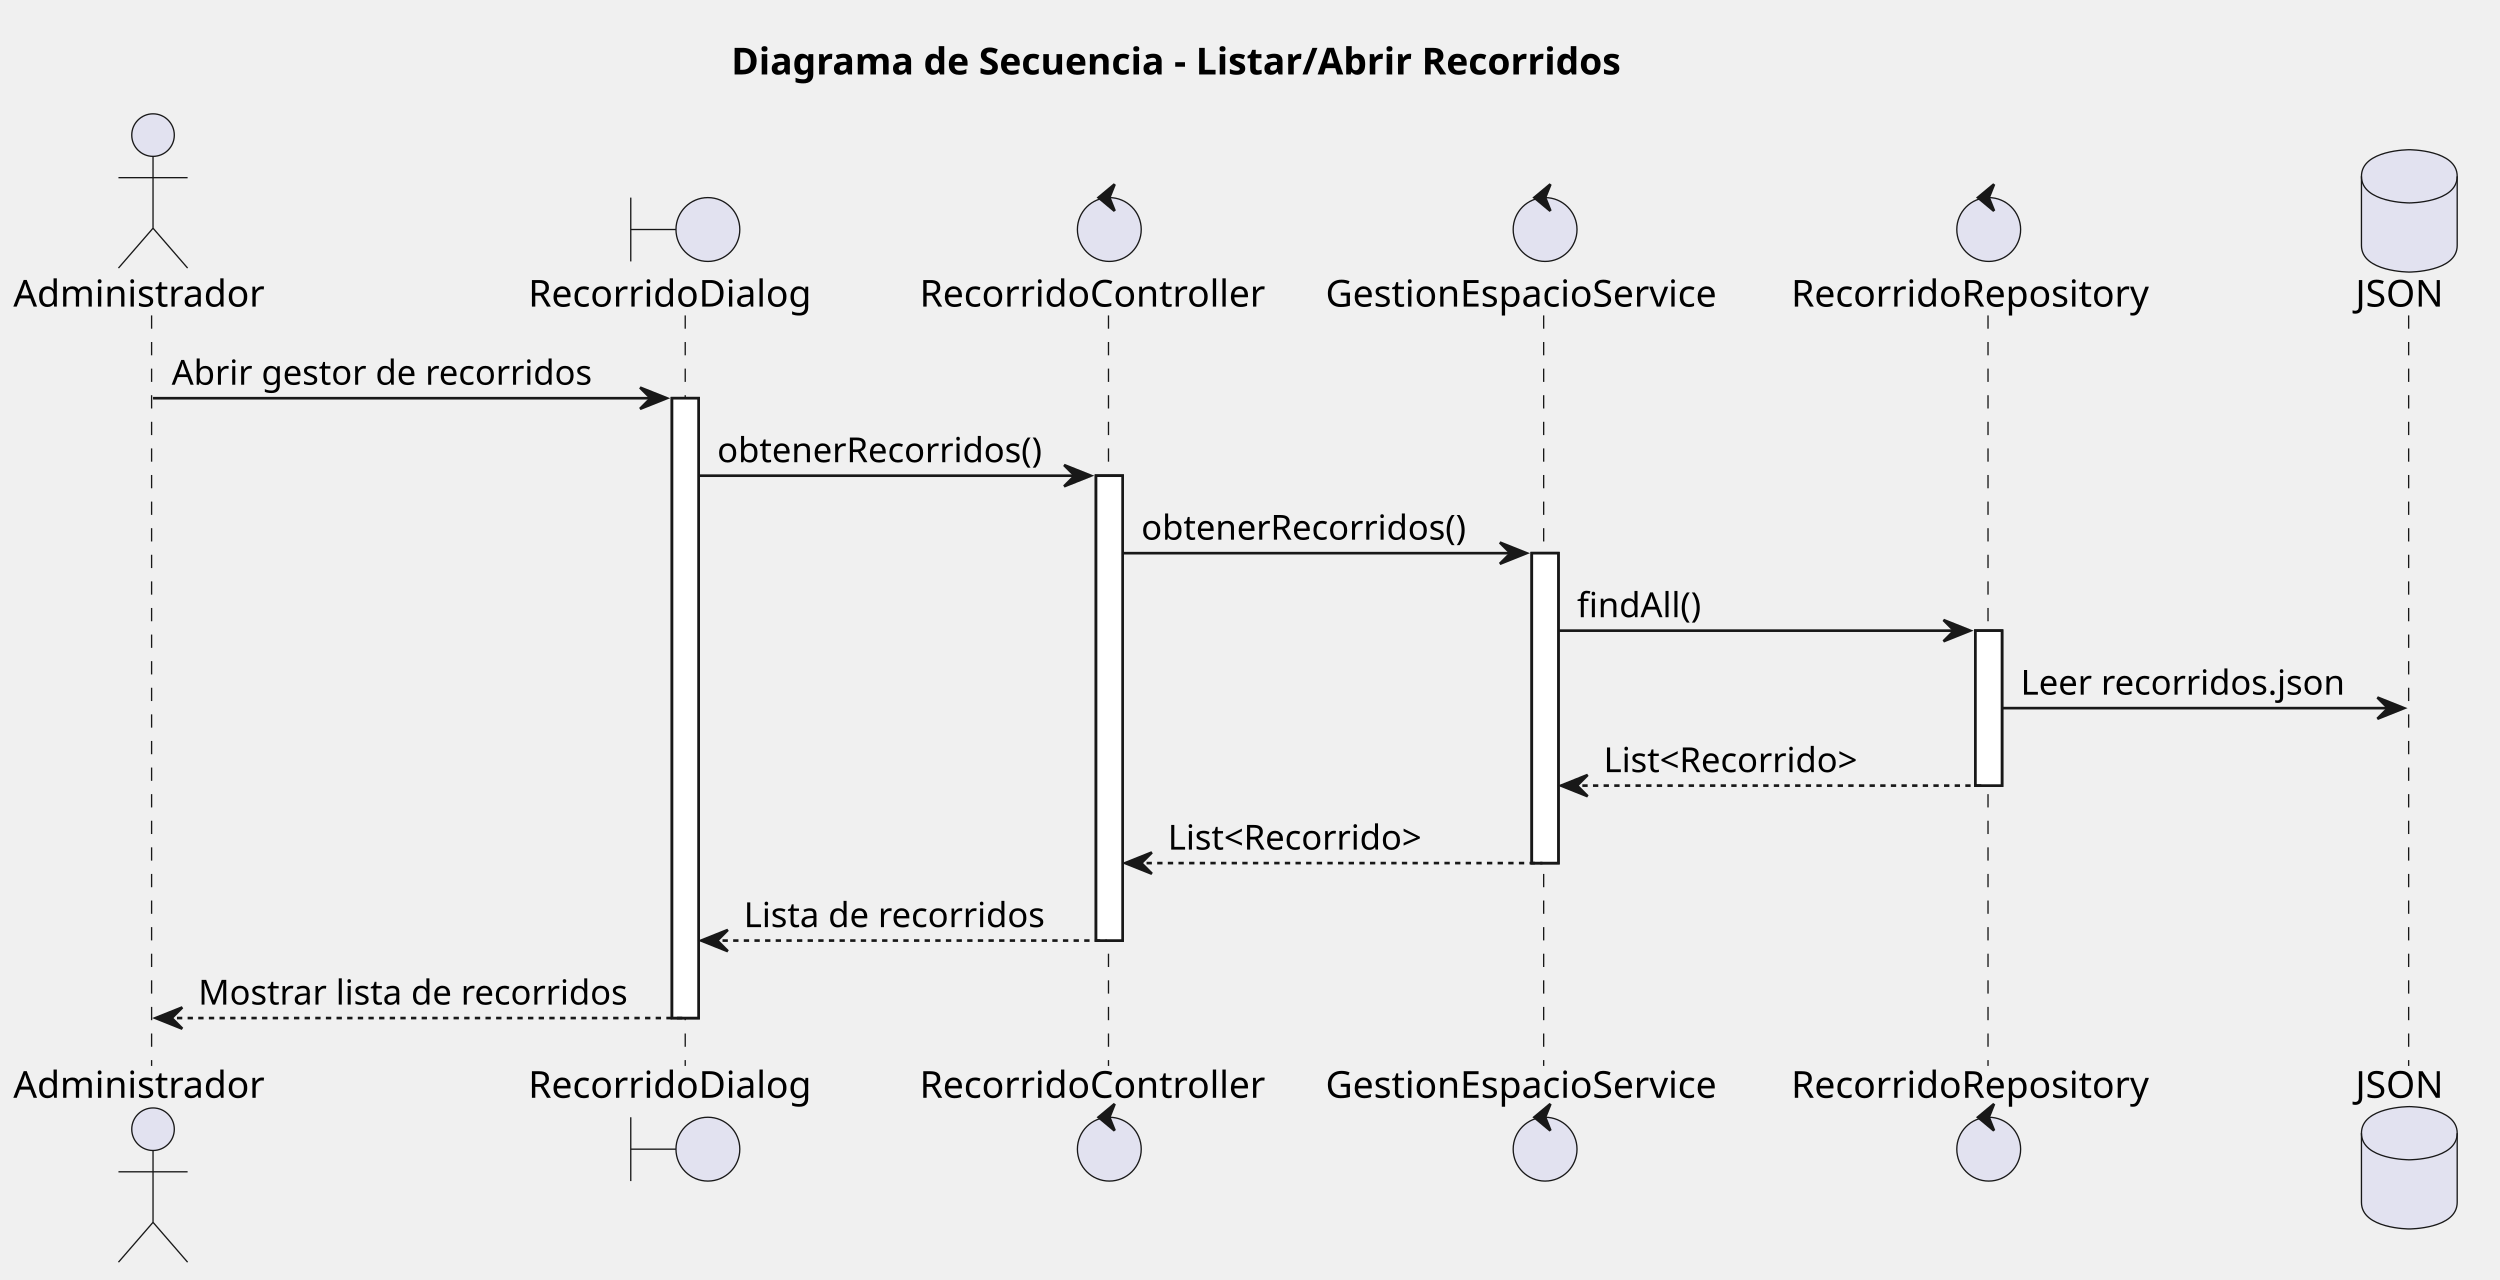
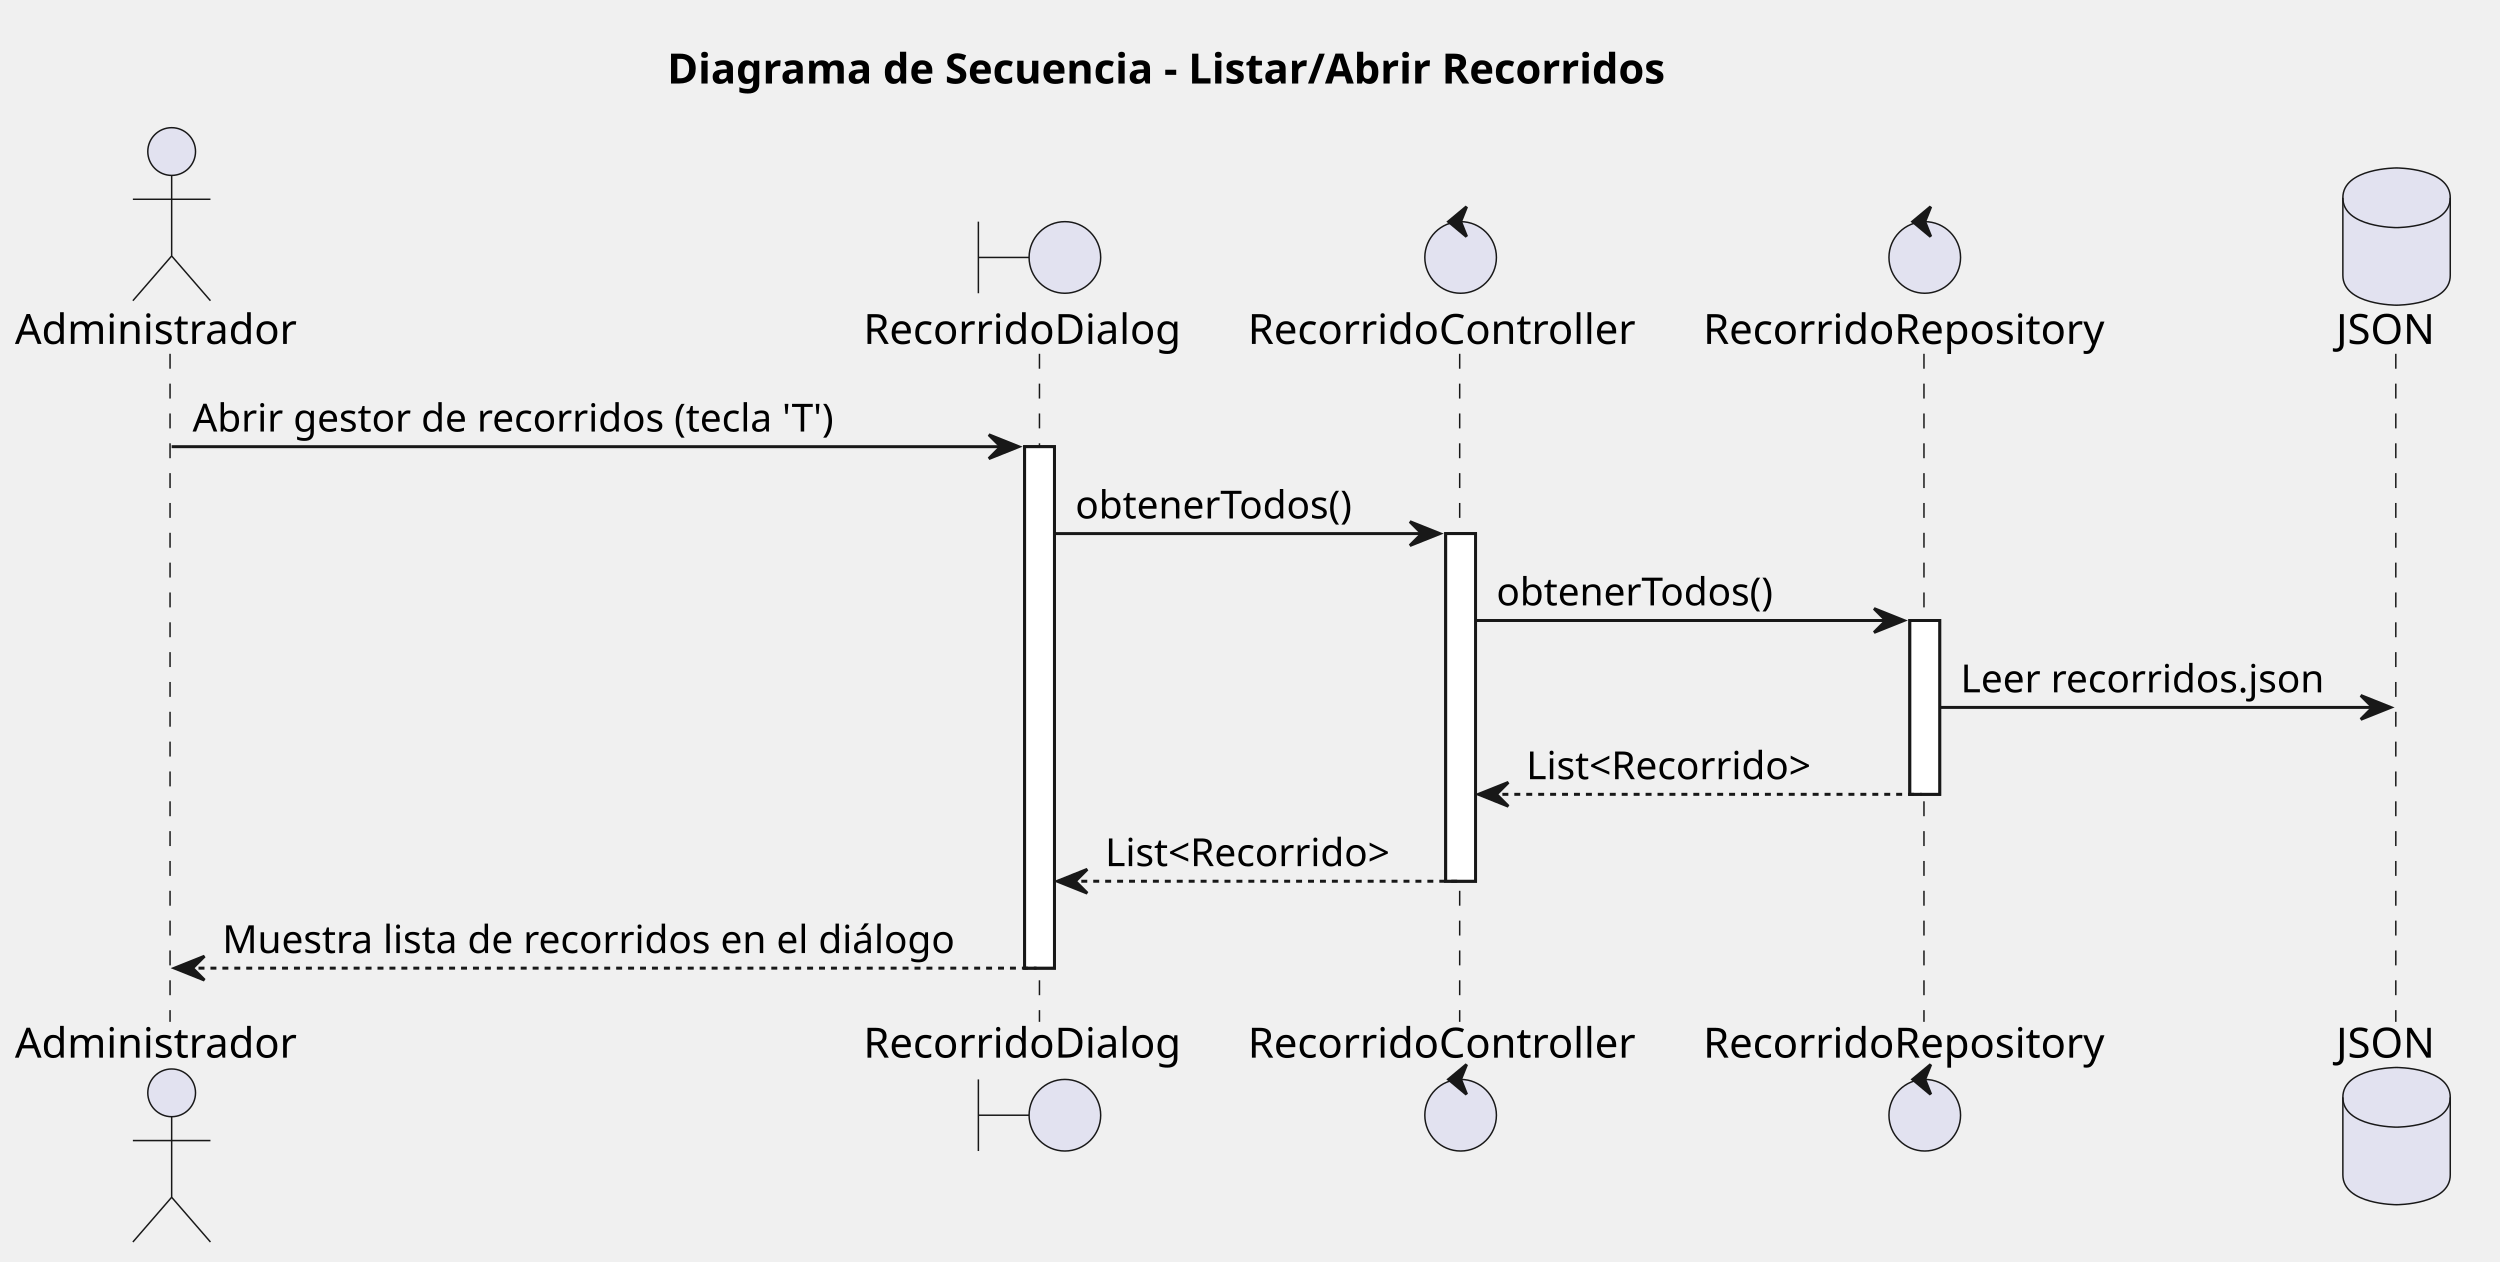
- <svg xmlns="http://www.w3.org/2000/svg" contentStyleType="text/css" data-diagram-type="SEQUENCE" height="481px" preserveAspectRatio="none" style="width:940px;height:481px;background:#FFFFFF;" version="1.1" viewBox="0 0 940 481" width="940px" zoomAndPan="magnify">
+ <svg xmlns="http://www.w3.org/2000/svg" contentStyleType="text/css" data-diagram-type="SEQUENCE" height="423px" preserveAspectRatio="none" style="width:838px;height:423px;background:#FFFFFF;" version="1.1" viewBox="0 0 838 423" width="838px" zoomAndPan="magnify">
  <defs />
  <g>
-     <text fill="#000000" font-family="sans-serif" font-size="14" font-weight="bold" lengthAdjust="spacing" textLength="380.269" x="274.945" y="27.995">Diagrama de Secuencia - Listar/Abrir Recorridos</text>
+     <text fill="#000000" font-family="sans-serif" font-size="14" font-weight="bold" lengthAdjust="spacing" textLength="380.269" x="223.656" y="27.995">Diagrama de Secuencia - Listar/Abrir Recorridos</text>
    <g>
-       <rect fill="#FFFFFF" height="233.062" style="stroke:#181818;stroke-width:1;" width="10" x="252.667" y="149.727" />
+       <rect fill="#FFFFFF" height="174.797" style="stroke:#181818;stroke-width:1;" width="10" x="343.451" y="149.727" />
    </g>
    <g>
-       <rect fill="#FFFFFF" height="174.797" style="stroke:#181818;stroke-width:1;" width="10" x="412.104" y="178.859" />
+       <rect fill="#FFFFFF" height="116.531" style="stroke:#181818;stroke-width:1;" width="10" x="484.599" y="178.859" />
    </g>
    <g>
-       <rect fill="#FFFFFF" height="116.531" style="stroke:#181818;stroke-width:1;" width="10" x="575.956" y="207.992" />
+       <rect fill="#FFFFFF" height="58.266" style="stroke:#181818;stroke-width:1;" width="10" x="640.179" y="207.992" />
    </g>
    <g>
-       <rect fill="#FFFFFF" height="58.266" style="stroke:#181818;stroke-width:1;" width="10" x="742.756" y="237.125" />
+       <rect fill="#000000" fill-opacity="0" height="223.93" width="8" x="53.54" y="118.594" />
+       <line style="stroke:#181818;stroke-width:0.5;stroke-dasharray:5,5;" x1="57" x2="57" y1="118.594" y2="342.523" />
    </g>
    <g>
-       <rect fill="#000000" fill-opacity="0" height="282.195" width="8" x="53.54" y="118.594" />
-       <line style="stroke:#181818;stroke-width:0.5;stroke-dasharray:5,5;" x1="57" x2="57" y1="118.594" y2="400.789" />
+       <rect fill="#000000" fill-opacity="0" height="223.93" width="8" x="344.451" y="118.594" />
+       <line style="stroke:#181818;stroke-width:0.5;stroke-dasharray:5,5;" x1="348.427" x2="348.427" y1="118.594" y2="342.523" />
    </g>
    <g>
-       <rect fill="#000000" fill-opacity="0" height="282.195" width="8" x="253.667" y="118.594" />
-       <line style="stroke:#181818;stroke-width:0.5;stroke-dasharray:5,5;" x1="257.643" x2="257.643" y1="118.594" y2="400.789" />
+       <rect fill="#000000" fill-opacity="0" height="223.93" width="8" x="485.599" y="118.594" />
+       <line style="stroke:#181818;stroke-width:0.5;stroke-dasharray:5,5;" x1="489.284" x2="489.284" y1="118.594" y2="342.523" />
    </g>
    <g>
-       <rect fill="#000000" fill-opacity="0" height="282.195" width="8" x="413.104" y="118.594" />
-       <line style="stroke:#181818;stroke-width:0.5;stroke-dasharray:5,5;" x1="416.79" x2="416.79" y1="118.594" y2="400.789" />
+       <rect fill="#000000" fill-opacity="0" height="223.93" width="8" x="641.179" y="118.594" />
+       <line style="stroke:#181818;stroke-width:0.5;stroke-dasharray:5,5;" x1="644.914" x2="644.914" y1="118.594" y2="342.523" />
    </g>
    <g>
-       <rect fill="#000000" fill-opacity="0" height="282.195" width="8" x="576.956" y="118.594" />
-       <line style="stroke:#181818;stroke-width:0.5;stroke-dasharray:5,5;" x1="580.419" x2="580.419" y1="118.594" y2="400.789" />
-     </g>
-     <g>
-       <rect fill="#000000" fill-opacity="0" height="282.195" width="8" x="743.756" y="118.594" />
-       <line style="stroke:#181818;stroke-width:0.5;stroke-dasharray:5,5;" x1="747.492" x2="747.492" y1="118.594" y2="400.789" />
-     </g>
-     <g>
-       <rect fill="#000000" fill-opacity="0" height="282.195" width="8" x="901.906" y="118.594" />
-       <line style="stroke:#181818;stroke-width:0.5;stroke-dasharray:5,5;" x1="905.652" x2="905.652" y1="118.594" y2="400.789" />
+       <rect fill="#000000" fill-opacity="0" height="223.93" width="8" x="799.328" y="118.594" />
+       <line style="stroke:#181818;stroke-width:0.5;stroke-dasharray:5,5;" x1="803.074" x2="803.074" y1="118.594" y2="342.523" />
    </g>
    <g class="participant participant-head" data-participant="admin">
      <text fill="#000000" font-family="sans-serif" font-size="14" lengthAdjust="spacing" textLength="99.08" x="5" y="115.292">Administrador</text>
      <ellipse cx="57.54" cy="50.797" fill="#E2E2F0" rx="8" ry="8" style="stroke:#181818;stroke-width:0.5;" />
      <path d="M57.54,58.797 L57.54,85.797 M44.54,66.797 L70.54,66.797 M57.54,85.797 L44.54,100.797 M57.54,85.797 L70.54,100.797" fill="none" style="stroke:#181818;stroke-width:0.5;" />
    </g>
    <g class="participant participant-tail" data-participant="admin">
-       <text fill="#000000" font-family="sans-serif" font-size="14" lengthAdjust="spacing" textLength="99.08" x="5" y="412.784">Administrador</text>
-       <ellipse cx="57.54" cy="424.586" fill="#E2E2F0" rx="8" ry="8" style="stroke:#181818;stroke-width:0.5;" />
-       <path d="M57.54,432.586 L57.54,459.586 M44.54,440.586 L70.54,440.586 M57.54,459.586 L44.54,474.586 M57.54,459.586 L70.54,474.586" fill="none" style="stroke:#181818;stroke-width:0.5;" />
+       <text fill="#000000" font-family="sans-serif" font-size="14" lengthAdjust="spacing" textLength="99.08" x="5" y="354.519">Administrador</text>
+       <ellipse cx="57.54" cy="366.32" fill="#E2E2F0" rx="8" ry="8" style="stroke:#181818;stroke-width:0.5;" />
+       <path d="M57.54,374.32 L57.54,401.32 M44.54,382.32 L70.54,382.32 M57.54,401.32 L44.54,416.32 M57.54,401.32 L70.54,416.32" fill="none" style="stroke:#181818;stroke-width:0.5;" />
    </g>
    <g class="participant participant-head" data-participant="view">
-       <text fill="#000000" font-family="sans-serif" font-size="14" lengthAdjust="spacing" textLength="112.048" x="198.643" y="115.292">RecorridoDialog</text>
-       <path d="M237.167,74.297 L237.167,98.297 M237.167,86.297 L254.167,86.297" fill="none" style="stroke:#181818;stroke-width:0.5;" />
-       <ellipse cx="266.166" cy="86.297" fill="#E2E2F0" rx="12" ry="12" style="stroke:#181818;stroke-width:0.5;" />
+       <text fill="#000000" font-family="sans-serif" font-size="14" lengthAdjust="spacing" textLength="112.048" x="289.427" y="115.292">RecorridoDialog</text>
+       <path d="M327.951,74.297 L327.951,98.297 M327.951,86.297 L344.951,86.297" fill="none" style="stroke:#181818;stroke-width:0.5;" />
+       <ellipse cx="356.951" cy="86.297" fill="#E2E2F0" rx="12" ry="12" style="stroke:#181818;stroke-width:0.5;" />
    </g>
    <g class="participant participant-tail" data-participant="view">
-       <text fill="#000000" font-family="sans-serif" font-size="14" lengthAdjust="spacing" textLength="112.048" x="198.643" y="412.784">RecorridoDialog</text>
-       <path d="M237.167,420.086 L237.167,444.086 M237.167,432.086 L254.167,432.086" fill="none" style="stroke:#181818;stroke-width:0.5;" />
-       <ellipse cx="266.166" cy="432.086" fill="#E2E2F0" rx="12" ry="12" style="stroke:#181818;stroke-width:0.5;" />
+       <text fill="#000000" font-family="sans-serif" font-size="14" lengthAdjust="spacing" textLength="112.048" x="289.427" y="354.519">RecorridoDialog</text>
+       <path d="M327.951,361.82 L327.951,385.82 M327.951,373.82 L344.951,373.82" fill="none" style="stroke:#181818;stroke-width:0.5;" />
+       <ellipse cx="356.951" cy="373.82" fill="#E2E2F0" rx="12" ry="12" style="stroke:#181818;stroke-width:0.5;" />
    </g>
    <g class="participant participant-head" data-participant="controller">
-       <text fill="#000000" font-family="sans-serif" font-size="14" lengthAdjust="spacing" textLength="136.63" x="345.79" y="115.292">RecorridoController</text>
-       <ellipse cx="417.104" cy="86.297" fill="#E2E2F0" rx="12" ry="12" style="stroke:#181818;stroke-width:0.5;" />
-       <polygon fill="#181818" points="413.104,74.297,419.104,69.297,417.104,74.297,419.104,79.297,413.104,74.297" style="stroke:#181818;stroke-width:1;" />
+       <text fill="#000000" font-family="sans-serif" font-size="14" lengthAdjust="spacing" textLength="136.63" x="418.284" y="115.292">RecorridoController</text>
+       <ellipse cx="489.599" cy="86.297" fill="#E2E2F0" rx="12" ry="12" style="stroke:#181818;stroke-width:0.5;" />
+       <polygon fill="#181818" points="485.599,74.297,491.599,69.297,489.599,74.297,491.599,79.297,485.599,74.297" style="stroke:#181818;stroke-width:1;" />
    </g>
    <g class="participant participant-tail" data-participant="controller">
-       <text fill="#000000" font-family="sans-serif" font-size="14" lengthAdjust="spacing" textLength="136.63" x="345.79" y="412.784">RecorridoController</text>
-       <ellipse cx="417.104" cy="432.086" fill="#E2E2F0" rx="12" ry="12" style="stroke:#181818;stroke-width:0.5;" />
-       <polygon fill="#181818" points="413.104,420.086,419.104,415.086,417.104,420.086,419.104,425.086,413.104,420.086" style="stroke:#181818;stroke-width:1;" />
-     </g>
-     <g class="participant participant-head" data-participant="service">
-       <text fill="#000000" font-family="sans-serif" font-size="14" lengthAdjust="spacing" textLength="159.072" x="498.419" y="115.292">GestionEspacioService</text>
-       <ellipse cx="580.956" cy="86.297" fill="#E2E2F0" rx="12" ry="12" style="stroke:#181818;stroke-width:0.5;" />
-       <polygon fill="#181818" points="576.956,74.297,582.956,69.297,580.956,74.297,582.956,79.297,576.956,74.297" style="stroke:#181818;stroke-width:1;" />
-     </g>
-     <g class="participant participant-tail" data-participant="service">
-       <text fill="#000000" font-family="sans-serif" font-size="14" lengthAdjust="spacing" textLength="159.072" x="498.419" y="412.784">GestionEspacioService</text>
-       <ellipse cx="580.956" cy="432.086" fill="#E2E2F0" rx="12" ry="12" style="stroke:#181818;stroke-width:0.5;" />
-       <polygon fill="#181818" points="576.956,420.086,582.956,415.086,580.956,420.086,582.956,425.086,576.956,420.086" style="stroke:#181818;stroke-width:1;" />
+       <text fill="#000000" font-family="sans-serif" font-size="14" lengthAdjust="spacing" textLength="136.63" x="418.284" y="354.519">RecorridoController</text>
+       <ellipse cx="489.599" cy="373.82" fill="#E2E2F0" rx="12" ry="12" style="stroke:#181818;stroke-width:0.5;" />
+       <polygon fill="#181818" points="485.599,361.82,491.599,356.82,489.599,361.82,491.599,366.82,485.599,361.82" style="stroke:#181818;stroke-width:1;" />
    </g>
    <g class="participant participant-head" data-participant="repository">
-       <text fill="#000000" font-family="sans-serif" font-size="14" lengthAdjust="spacing" textLength="142.529" x="673.492" y="115.292">RecorridoRepository</text>
-       <ellipse cx="747.756" cy="86.297" fill="#E2E2F0" rx="12" ry="12" style="stroke:#181818;stroke-width:0.5;" />
-       <polygon fill="#181818" points="743.756,74.297,749.756,69.297,747.756,74.297,749.756,79.297,743.756,74.297" style="stroke:#181818;stroke-width:1;" />
+       <text fill="#000000" font-family="sans-serif" font-size="14" lengthAdjust="spacing" textLength="142.529" x="570.914" y="115.292">RecorridoRepository</text>
+       <ellipse cx="645.179" cy="86.297" fill="#E2E2F0" rx="12" ry="12" style="stroke:#181818;stroke-width:0.5;" />
+       <polygon fill="#181818" points="641.179,74.297,647.179,69.297,645.179,74.297,647.179,79.297,641.179,74.297" style="stroke:#181818;stroke-width:1;" />
    </g>
    <g class="participant participant-tail" data-participant="repository">
-       <text fill="#000000" font-family="sans-serif" font-size="14" lengthAdjust="spacing" textLength="142.529" x="673.492" y="412.784">RecorridoRepository</text>
-       <ellipse cx="747.756" cy="432.086" fill="#E2E2F0" rx="12" ry="12" style="stroke:#181818;stroke-width:0.5;" />
-       <polygon fill="#181818" points="743.756,420.086,749.756,415.086,747.756,420.086,749.756,425.086,743.756,420.086" style="stroke:#181818;stroke-width:1;" />
+       <text fill="#000000" font-family="sans-serif" font-size="14" lengthAdjust="spacing" textLength="142.529" x="570.914" y="354.519">RecorridoRepository</text>
+       <ellipse cx="645.179" cy="373.82" fill="#E2E2F0" rx="12" ry="12" style="stroke:#181818;stroke-width:0.5;" />
+       <polygon fill="#181818" points="641.179,361.82,647.179,356.82,645.179,361.82,647.179,366.82,641.179,361.82" style="stroke:#181818;stroke-width:1;" />
    </g>
    <g class="participant participant-head" data-participant="db">
-       <text fill="#000000" font-family="sans-serif" font-size="14" lengthAdjust="spacing" textLength="34.508" x="885.652" y="115.292">JSON</text>
-       <path d="M887.906,66.297 C887.906,56.297 905.906,56.297 905.906,56.297 C905.906,56.297 923.906,56.297 923.906,66.297 L923.906,92.297 C923.906,102.297 905.906,102.297 905.906,102.297 C905.906,102.297 887.906,102.297 887.906,92.297 L887.906,66.297" fill="#E2E2F0" style="stroke:#181818;stroke-width:0.5;" />
-       <path d="M887.906,66.297 C887.906,76.297 905.906,76.297 905.906,76.297 C905.906,76.297 923.906,76.297 923.906,66.297" fill="none" style="stroke:#181818;stroke-width:0.5;" />
+       <text fill="#000000" font-family="sans-serif" font-size="14" lengthAdjust="spacing" textLength="34.508" x="783.074" y="115.292">JSON</text>
+       <path d="M785.328,66.297 C785.328,56.297 803.328,56.297 803.328,56.297 C803.328,56.297 821.328,56.297 821.328,66.297 L821.328,92.297 C821.328,102.297 803.328,102.297 803.328,102.297 C803.328,102.297 785.328,102.297 785.328,92.297 L785.328,66.297" fill="#E2E2F0" style="stroke:#181818;stroke-width:0.5;" />
+       <path d="M785.328,66.297 C785.328,76.297 803.328,76.297 803.328,76.297 C803.328,76.297 821.328,76.297 821.328,66.297" fill="none" style="stroke:#181818;stroke-width:0.5;" />
    </g>
    <g class="participant participant-tail" data-participant="db">
-       <text fill="#000000" font-family="sans-serif" font-size="14" lengthAdjust="spacing" textLength="34.508" x="885.652" y="412.784">JSON</text>
-       <path d="M887.906,426.086 C887.906,416.086 905.906,416.086 905.906,416.086 C905.906,416.086 923.906,416.086 923.906,426.086 L923.906,452.086 C923.906,462.086 905.906,462.086 905.906,462.086 C905.906,462.086 887.906,462.086 887.906,452.086 L887.906,426.086" fill="#E2E2F0" style="stroke:#181818;stroke-width:0.5;" />
-       <path d="M887.906,426.086 C887.906,436.086 905.906,436.086 905.906,436.086 C905.906,436.086 923.906,436.086 923.906,426.086" fill="none" style="stroke:#181818;stroke-width:0.5;" />
+       <text fill="#000000" font-family="sans-serif" font-size="14" lengthAdjust="spacing" textLength="34.508" x="783.074" y="354.519">JSON</text>
+       <path d="M785.328,367.82 C785.328,357.82 803.328,357.82 803.328,357.82 C803.328,357.82 821.328,357.82 821.328,367.82 L821.328,393.82 C821.328,403.82 803.328,403.82 803.328,403.82 C803.328,403.82 785.328,403.82 785.328,393.82 L785.328,367.82" fill="#E2E2F0" style="stroke:#181818;stroke-width:0.5;" />
+       <path d="M785.328,367.82 C785.328,377.82 803.328,377.82 803.328,377.82 C803.328,377.82 821.328,377.82 821.328,367.82" fill="none" style="stroke:#181818;stroke-width:0.5;" />
    </g>
    <g>
-       <rect fill="#FFFFFF" height="233.062" style="stroke:#181818;stroke-width:1;" width="10" x="252.667" y="149.727" />
+       <rect fill="#FFFFFF" height="174.797" style="stroke:#181818;stroke-width:1;" width="10" x="343.451" y="149.727" />
    </g>
    <g>
-       <rect fill="#FFFFFF" height="174.797" style="stroke:#181818;stroke-width:1;" width="10" x="412.104" y="178.859" />
+       <rect fill="#FFFFFF" height="116.531" style="stroke:#181818;stroke-width:1;" width="10" x="484.599" y="178.859" />
    </g>
    <g>
-       <rect fill="#FFFFFF" height="116.531" style="stroke:#181818;stroke-width:1;" width="10" x="575.956" y="207.992" />
-     </g>
-     <g>
-       <rect fill="#FFFFFF" height="58.266" style="stroke:#181818;stroke-width:1;" width="10" x="742.756" y="237.125" />
+       <rect fill="#FFFFFF" height="58.266" style="stroke:#181818;stroke-width:1;" width="10" x="640.179" y="207.992" />
    </g>
    <g class="message" data-participant-1="admin" data-participant-2="view">
-       <polygon fill="#181818" points="240.667,145.727,250.667,149.727,240.667,153.727,244.667,149.727" style="stroke:#181818;stroke-width:1;" />
-       <line style="stroke:#181818;stroke-width:1;" x1="57.54" x2="246.667" y1="149.727" y2="149.727" />
-       <text fill="#000000" font-family="sans-serif" font-size="13" lengthAdjust="spacing" textLength="167.235" x="64.54" y="144.661">Abrir gestor de recorridos</text>
+       <polygon fill="#181818" points="331.451,145.727,341.451,149.727,331.451,153.727,335.451,149.727" style="stroke:#181818;stroke-width:1;" />
+       <line style="stroke:#181818;stroke-width:1;" x1="57.54" x2="337.451" y1="149.727" y2="149.727" />
+       <text fill="#000000" font-family="sans-serif" font-size="13" lengthAdjust="spacing" textLength="232.553" x="64.54" y="144.661">Abrir gestor de recorridos (tecla 'T')</text>
    </g>
    <g class="message" data-participant-1="view" data-participant-2="controller">
-       <polygon fill="#181818" points="400.104,174.859,410.104,178.859,400.104,182.859,404.104,178.859" style="stroke:#181818;stroke-width:1;" />
-       <line style="stroke:#181818;stroke-width:1;" x1="262.666" x2="406.104" y1="178.859" y2="178.859" />
-       <text fill="#000000" font-family="sans-serif" font-size="13" lengthAdjust="spacing" textLength="130.438" x="269.666" y="173.793">obtenerRecorridos()</text>
+       <polygon fill="#181818" points="472.599,174.859,482.599,178.859,472.599,182.859,476.599,178.859" style="stroke:#181818;stroke-width:1;" />
+       <line style="stroke:#181818;stroke-width:1;" x1="353.451" x2="478.599" y1="178.859" y2="178.859" />
+       <text fill="#000000" font-family="sans-serif" font-size="13" lengthAdjust="spacing" textLength="99.899" x="360.451" y="173.793">obtenerTodos()</text>
    </g>
-     <g class="message" data-participant-1="controller" data-participant-2="service">
-       <polygon fill="#181818" points="563.956,203.992,573.956,207.992,563.956,211.992,567.956,207.992" style="stroke:#181818;stroke-width:1;" />
-       <line style="stroke:#181818;stroke-width:1;" x1="422.104" x2="569.956" y1="207.992" y2="207.992" />
-       <text fill="#000000" font-family="sans-serif" font-size="13" lengthAdjust="spacing" textLength="130.438" x="429.104" y="202.926">obtenerRecorridos()</text>
-     </g>
-     <g class="message" data-participant-1="service" data-participant-2="repository">
-       <polygon fill="#181818" points="730.756,233.125,740.756,237.125,730.756,241.125,734.756,237.125" style="stroke:#181818;stroke-width:1;" />
-       <line style="stroke:#181818;stroke-width:1;" x1="585.956" x2="736.756" y1="237.125" y2="237.125" />
-       <text fill="#000000" font-family="sans-serif" font-size="13" lengthAdjust="spacing" textLength="50.94" x="592.956" y="232.059">findAll()</text>
+     <g class="message" data-participant-1="controller" data-participant-2="repository">
+       <polygon fill="#181818" points="628.179,203.992,638.179,207.992,628.179,211.992,632.179,207.992" style="stroke:#181818;stroke-width:1;" />
+       <line style="stroke:#181818;stroke-width:1;" x1="494.599" x2="634.179" y1="207.992" y2="207.992" />
+       <text fill="#000000" font-family="sans-serif" font-size="13" lengthAdjust="spacing" textLength="99.899" x="501.599" y="202.926">obtenerTodos()</text>
    </g>
    <g class="message" data-participant-1="repository" data-participant-2="db">
-       <polygon fill="#181818" points="893.906,262.258,903.906,266.258,893.906,270.258,897.906,266.258" style="stroke:#181818;stroke-width:1;" />
-       <line style="stroke:#181818;stroke-width:1;" x1="752.756" x2="899.906" y1="266.258" y2="266.258" />
-       <text fill="#000000" font-family="sans-serif" font-size="13" lengthAdjust="spacing" textLength="129.149" x="759.756" y="261.192">Leer recorridos.json</text>
+       <polygon fill="#181818" points="791.328,233.125,801.328,237.125,791.328,241.125,795.328,237.125" style="stroke:#181818;stroke-width:1;" />
+       <line style="stroke:#181818;stroke-width:1;" x1="650.179" x2="797.328" y1="237.125" y2="237.125" />
+       <text fill="#000000" font-family="sans-serif" font-size="13" lengthAdjust="spacing" textLength="129.149" x="657.179" y="232.059">Leer recorridos.json</text>
    </g>
-     <g class="message" data-participant-1="repository" data-participant-2="service">
-       <polygon fill="#181818" points="596.956,291.391,586.956,295.391,596.956,299.391,592.956,295.391" style="stroke:#181818;stroke-width:1;" />
-       <line style="stroke:#181818;stroke-width:1;stroke-dasharray:2,2;" x1="590.956" x2="746.756" y1="295.391" y2="295.391" />
-       <text fill="#000000" font-family="sans-serif" font-size="13" lengthAdjust="spacing" textLength="107.148" x="602.956" y="290.325">List&lt;Recorrido&gt;</text>
-     </g>
-     <g class="message" data-participant-1="service" data-participant-2="controller">
-       <polygon fill="#181818" points="433.104,320.523,423.104,324.523,433.104,328.523,429.104,324.523" style="stroke:#181818;stroke-width:1;" />
-       <line style="stroke:#181818;stroke-width:1;stroke-dasharray:2,2;" x1="427.104" x2="579.956" y1="324.523" y2="324.523" />
-       <text fill="#000000" font-family="sans-serif" font-size="13" lengthAdjust="spacing" textLength="107.148" x="439.104" y="319.457">List&lt;Recorrido&gt;</text>
+     <g class="message" data-participant-1="repository" data-participant-2="controller">
+       <polygon fill="#181818" points="505.599,262.258,495.599,266.258,505.599,270.258,501.599,266.258" style="stroke:#181818;stroke-width:1;" />
+       <line style="stroke:#181818;stroke-width:1;stroke-dasharray:2,2;" x1="499.599" x2="644.179" y1="266.258" y2="266.258" />
+       <text fill="#000000" font-family="sans-serif" font-size="13" lengthAdjust="spacing" textLength="107.148" x="511.599" y="261.192">List&lt;Recorrido&gt;</text>
    </g>
    <g class="message" data-participant-1="controller" data-participant-2="view">
-       <polygon fill="#181818" points="273.666,349.656,263.666,353.656,273.666,357.656,269.666,353.656" style="stroke:#181818;stroke-width:1;" />
-       <line style="stroke:#181818;stroke-width:1;stroke-dasharray:2,2;" x1="267.666" x2="416.104" y1="353.656" y2="353.656" />
-       <text fill="#000000" font-family="sans-serif" font-size="13" lengthAdjust="spacing" textLength="120.929" x="279.666" y="348.59">Lista de recorridos</text>
+       <polygon fill="#181818" points="364.451,291.391,354.451,295.391,364.451,299.391,360.451,295.391" style="stroke:#181818;stroke-width:1;" />
+       <line style="stroke:#181818;stroke-width:1;stroke-dasharray:2,2;" x1="358.451" x2="488.599" y1="295.391" y2="295.391" />
+       <text fill="#000000" font-family="sans-serif" font-size="13" lengthAdjust="spacing" textLength="107.148" x="370.451" y="290.325">List&lt;Recorrido&gt;</text>
    </g>
    <g class="message" data-participant-1="view" data-participant-2="admin">
-       <polygon fill="#181818" points="68.54,378.789,58.54,382.789,68.54,386.789,64.54,382.789" style="stroke:#181818;stroke-width:1;" />
-       <line style="stroke:#181818;stroke-width:1;stroke-dasharray:2,2;" x1="62.54" x2="256.666" y1="382.789" y2="382.789" />
-       <text fill="#000000" font-family="sans-serif" font-size="13" lengthAdjust="spacing" textLength="171.126" x="74.54" y="377.723">Mostrar lista de recorridos</text>
+       <polygon fill="#181818" points="68.54,320.523,58.54,324.523,68.54,328.523,64.54,324.523" style="stroke:#181818;stroke-width:1;" />
+       <line style="stroke:#181818;stroke-width:1;stroke-dasharray:2,2;" x1="62.54" x2="347.451" y1="324.523" y2="324.523" />
+       <text fill="#000000" font-family="sans-serif" font-size="13" lengthAdjust="spacing" textLength="261.911" x="74.54" y="319.457">Muestra lista de recorridos en el diálogo</text>
    </g>
  </g>
</svg>
